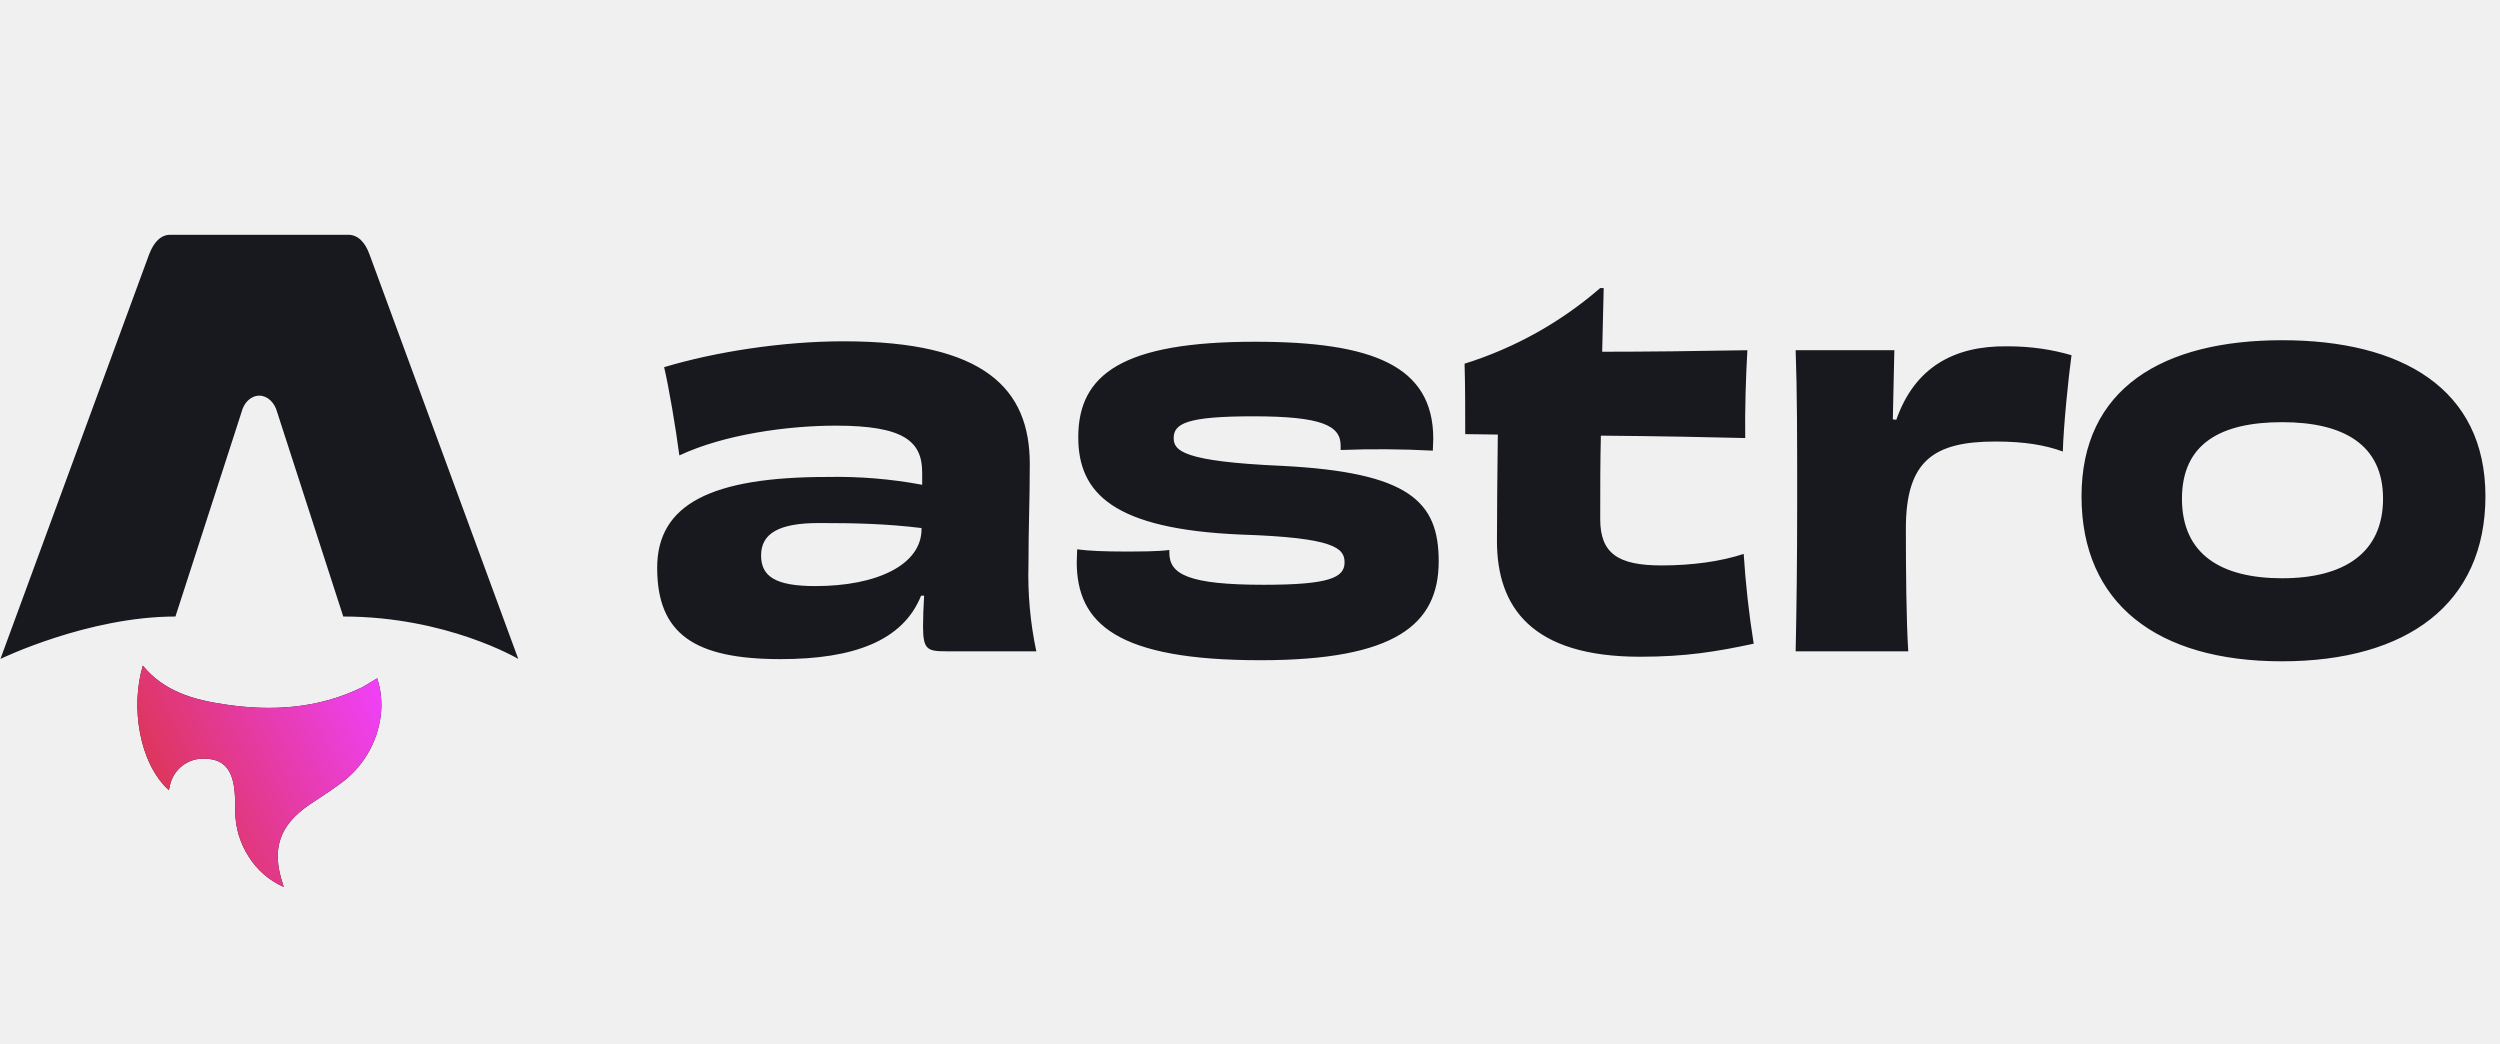
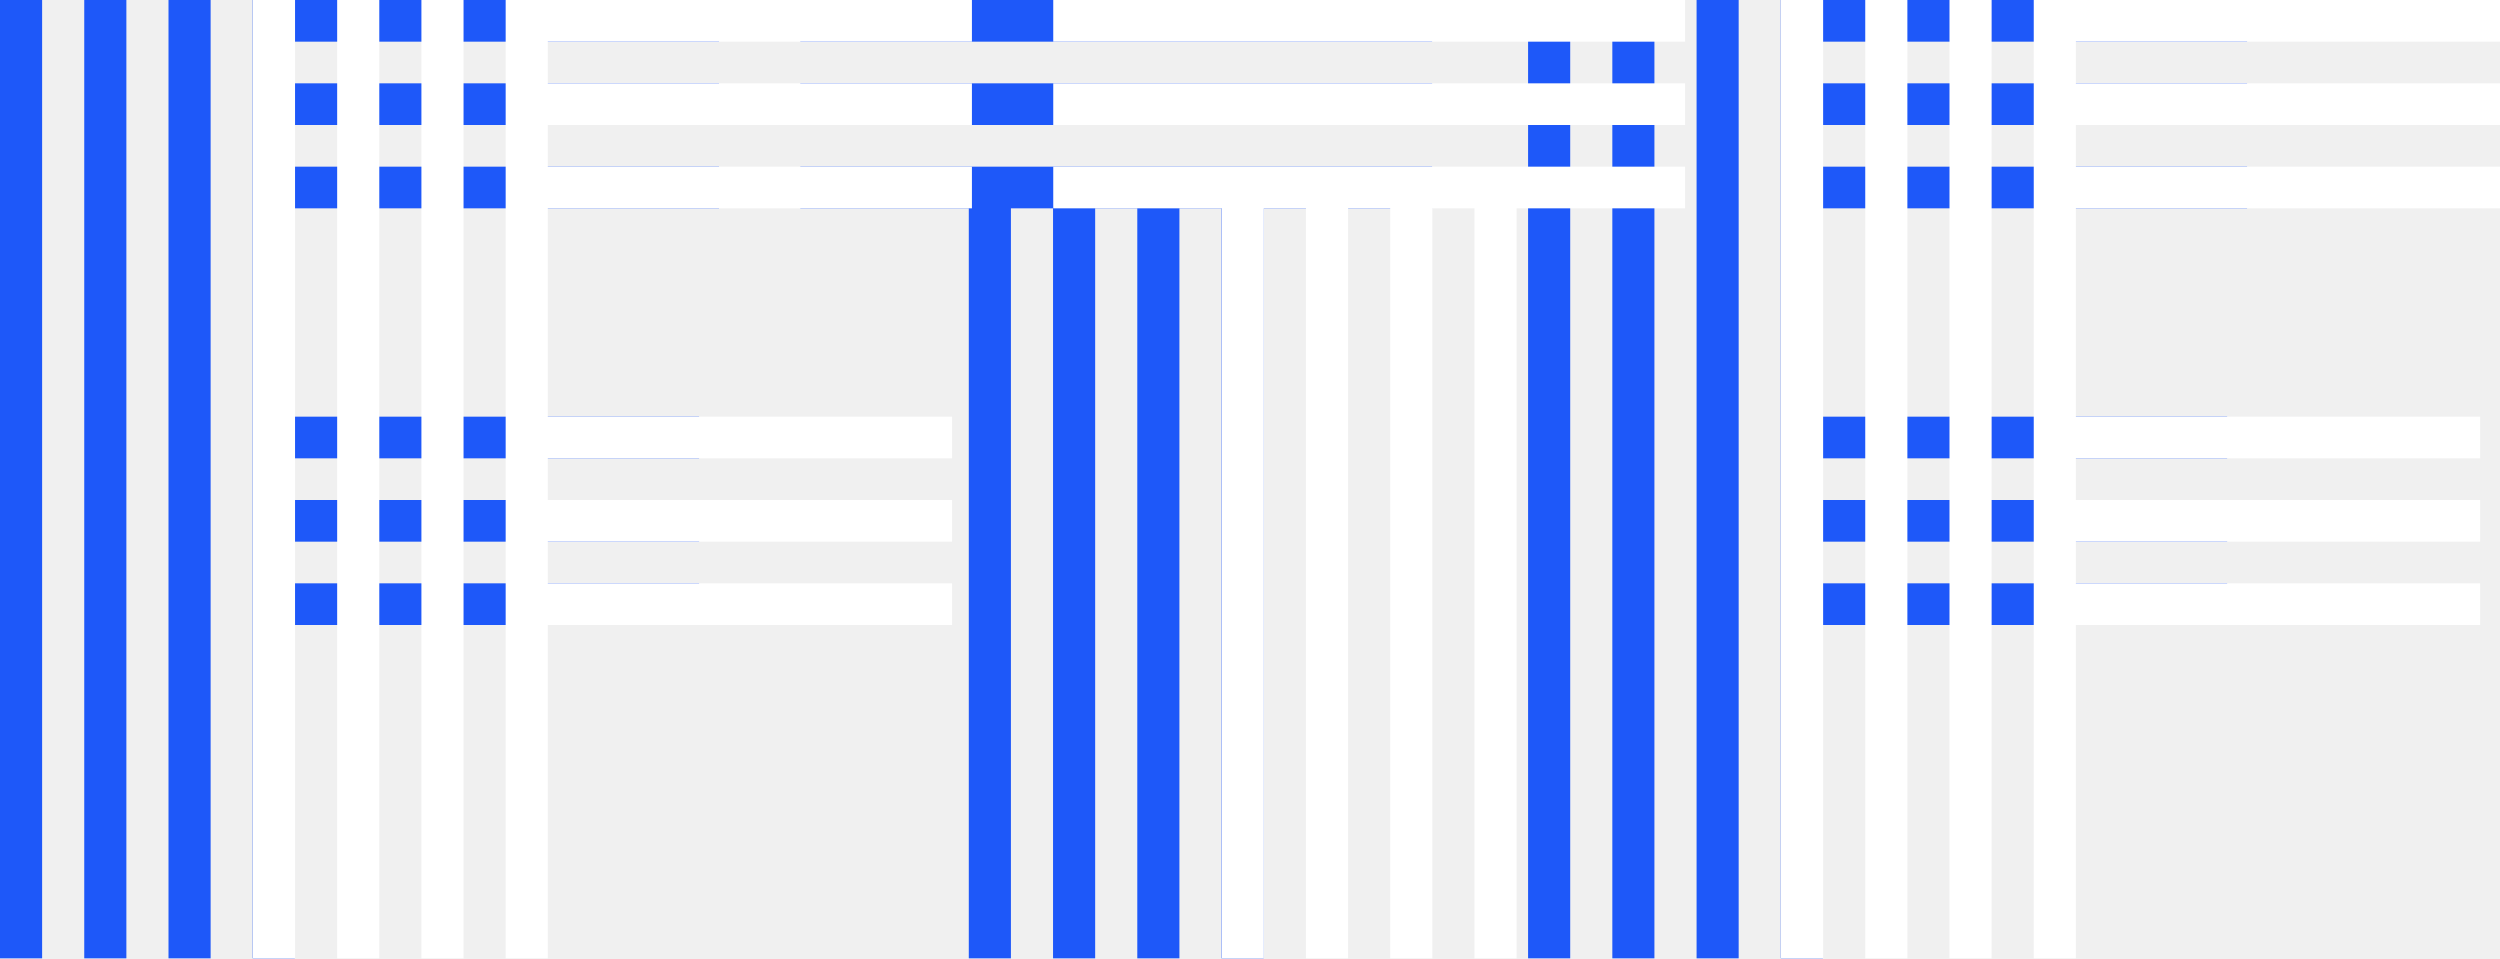
- <svg xmlns="http://www.w3.org/2000/svg" fill="none" width="115" height="48">
-   <path fill="#17191E" d="M7.77 36.35C6.4 35.11 6 32.51 6.57 30.62c.99 1.2 2.35 1.57 3.75 1.78 2.18.33 4.31.2 6.33-.78.23-.12.44-.27.7-.42.18.55.23 1.1.17 1.67a4.56 4.56 0 0 1-1.94 3.23c-.43.32-.9.61-1.34.91-1.38.94-1.76 2.03-1.24 3.62l.05.17a3.63 3.63 0 0 1-1.6-1.38 3.87 3.87 0 0 1-.63-2.1c0-.37 0-.74-.05-1.1-.13-.9-.55-1.3-1.33-1.32a1.56 1.56 0 0 0-1.63 1.26c0 .06-.03.12-.05.2Z" />
-   <path fill="url(#a)" d="M7.77 36.35C6.4 35.11 6 32.51 6.57 30.62c.99 1.2 2.35 1.57 3.75 1.78 2.18.33 4.31.2 6.33-.78.23-.12.44-.27.7-.42.18.55.23 1.1.17 1.67a4.56 4.56 0 0 1-1.94 3.23c-.43.32-.9.61-1.34.91-1.38.94-1.76 2.03-1.24 3.62l.05.17a3.63 3.63 0 0 1-1.6-1.38 3.87 3.87 0 0 1-.63-2.1c0-.37 0-.74-.05-1.1-.13-.9-.55-1.3-1.33-1.32a1.56 1.56 0 0 0-1.63 1.26c0 .06-.03.12-.05.2Z" />
-   <path fill="#17191E" d="M.02 30.31s4.02-1.95 8.05-1.95l3.04-9.4c.11-.45.44-.76.82-.76.37 0 .7.31.82.76l3.04 9.4c4.77 0 8.05 1.95 8.05 1.95L17 11.71c-.2-.56-.53-.91-.98-.91H7.83c-.44 0-.76.35-.97.9L.02 30.31Zm42.37-5.97c0 1.64-2.05 2.62-4.88 2.62-1.85 0-2.5-.45-2.5-1.41 0-1 .8-1.49 2.65-1.49 1.67 0 3.09.03 4.73.23v.05Zm.03-2.04a21.37 21.37 0 0 0-4.37-.36c-5.32 0-7.82 1.25-7.82 4.18 0 3.04 1.71 4.2 5.68 4.2 3.35 0 5.63-.84 6.46-2.92h.14c-.03.5-.05 1-.05 1.4 0 1.07.18 1.16 1.06 1.16h4.15a16.9 16.9 0 0 1-.36-4c0-1.67.06-2.93.06-4.62 0-3.45-2.07-5.64-8.56-5.64-2.8 0-5.9.48-8.26 1.19.22.93.54 2.83.7 4.06 2.04-.96 4.95-1.37 7.2-1.37 3.11 0 3.97.71 3.97 2.15v.57Zm11.37 3c-.56.07-1.33.07-2.12.07-.83 0-1.6-.03-2.12-.1l-.02.58c0 2.85 1.87 4.52 8.45 4.52 6.2 0 8.2-1.64 8.2-4.55 0-2.74-1.33-4.09-7.2-4.39-4.58-.2-4.99-.7-4.99-1.28 0-.66.59-1 3.65-1 3.18 0 4.03.43 4.03 1.35v.2a46.13 46.13 0 0 1 4.24.03l.02-.55c0-3.36-2.8-4.46-8.2-4.46-6.08 0-8.13 1.49-8.13 4.39 0 2.6 1.64 4.23 7.48 4.48 4.3.14 4.77.62 4.77 1.28 0 .7-.7 1.03-3.71 1.03-3.47 0-4.35-.48-4.35-1.47v-.13Zm19.82-12.05a17.5 17.5 0 0 1-6.24 3.48c.03.84.03 2.4.03 3.24l1.5.02c-.02 1.63-.04 3.6-.04 4.9 0 3.04 1.6 5.32 6.58 5.32 2.1 0 3.5-.23 5.23-.6a43.77 43.77 0 0 1-.46-4.13c-1.03.34-2.34.53-3.78.53-2 0-2.82-.55-2.82-2.13 0-1.37 0-2.65.03-3.84 2.57.02 5.13.07 6.64.11-.02-1.18.03-2.9.1-4.04-2.2.04-4.65.07-6.68.07l.07-2.93h-.16Zm13.46 6.04a767.33 767.33 0 0 1 .07-3.18H82.6c.07 1.96.07 3.98.07 6.92 0 2.95-.03 4.99-.07 6.93h5.18c-.09-1.37-.11-3.68-.11-5.65 0-3.1 1.26-4 4.12-4 1.33 0 2.28.16 3.1.46.03-1.16.26-3.43.4-4.43-.86-.25-1.81-.41-2.96-.41-2.46-.03-4.26.98-5.1 3.38l-.17-.02Zm22.55 3.65c0 2.5-1.8 3.66-4.64 3.66-2.81 0-4.61-1.1-4.61-3.66s1.82-3.52 4.61-3.52c2.82 0 4.64 1.03 4.64 3.52Zm4.71-.11c0-4.96-3.87-7.18-9.35-7.18-5.5 0-9.23 2.22-9.23 7.18 0 4.94 3.49 7.59 9.21 7.59 5.77 0 9.37-2.65 9.37-7.6Z" />
-   <defs>
-     <linearGradient id="a" x1="6.33" x2="19.43" y1="40.8" y2="34.6" gradientUnits="userSpaceOnUse">
-       <stop stop-color="#D83333" />
-       <stop offset="1" stop-color="#F041FF" />
-     </linearGradient>
-   </defs>
+ <svg xmlns="http://www.w3.org/2000/svg" width="60" height="23" viewBox="0 0 60 23" fill="none">
+   <path d="M7.076 23H6.065V0H17.256V1H7.076V2H17.256V3H7.076V4H17.256V5H7.076V10H16.778V11H7.076V12H16.778V13H7.076V14H16.778V15H7.076V23ZM5.055 23H4.044V0H5.055V23ZM3.033 23H2.022V0H3.033V23ZM1.011 23H0V0H1.011V23ZM19.207 1V0H34.371V1H19.207ZM19.207 3V2H34.371V3H19.207ZM19.207 5V4H34.371V5H30.328V23H29.317V5H28.306V23H27.295V5H26.284V23H25.273V5H24.262V23H23.251V5H19.207ZM43.75 23H42.739V0H53.93V1H43.75V2H53.93V3H43.75V4H53.93V5H43.75V10H53.452V11H43.75V12H53.452V13H43.75V14H53.452V15H43.75V23ZM41.728 23H40.718V0H41.728V23ZM39.706 23H38.696V0H39.706V23ZM37.685 23H36.674V0H37.685V23Z" fill="#1E58F9" />
+   <path d="M13.147 23H12.136V0H23.326V1H13.147V2H23.326V3H13.147V4H23.326V5H13.147V10H22.849V11H13.147V12H22.849V13H13.147V14H22.849V15H13.147V23ZM11.125 23H10.114V0H11.125V23ZM9.103 23H8.092V0H9.103V23ZM7.081 23H6.07V0H7.081V23ZM25.278 1V0H40.442V1H25.278ZM25.278 3V2H40.442V3H25.278ZM25.278 5V4H40.442V5H36.398V23H35.387V5H34.376V23H33.365V5H32.354V23H31.343V5H30.332V23H29.322V5H25.278ZM49.821 23H48.81V0H60V1H49.821V2H60V3H49.821V4H60V5H49.821V10H59.523V11H49.821V12H59.523V13H49.821V14H59.523V15H49.821V23ZM47.799 23H46.788V0H47.799V23ZM45.777 23H44.766V0H45.777V23ZM43.755 23H42.744V0H43.755V23Z" fill="white" />
</svg>
